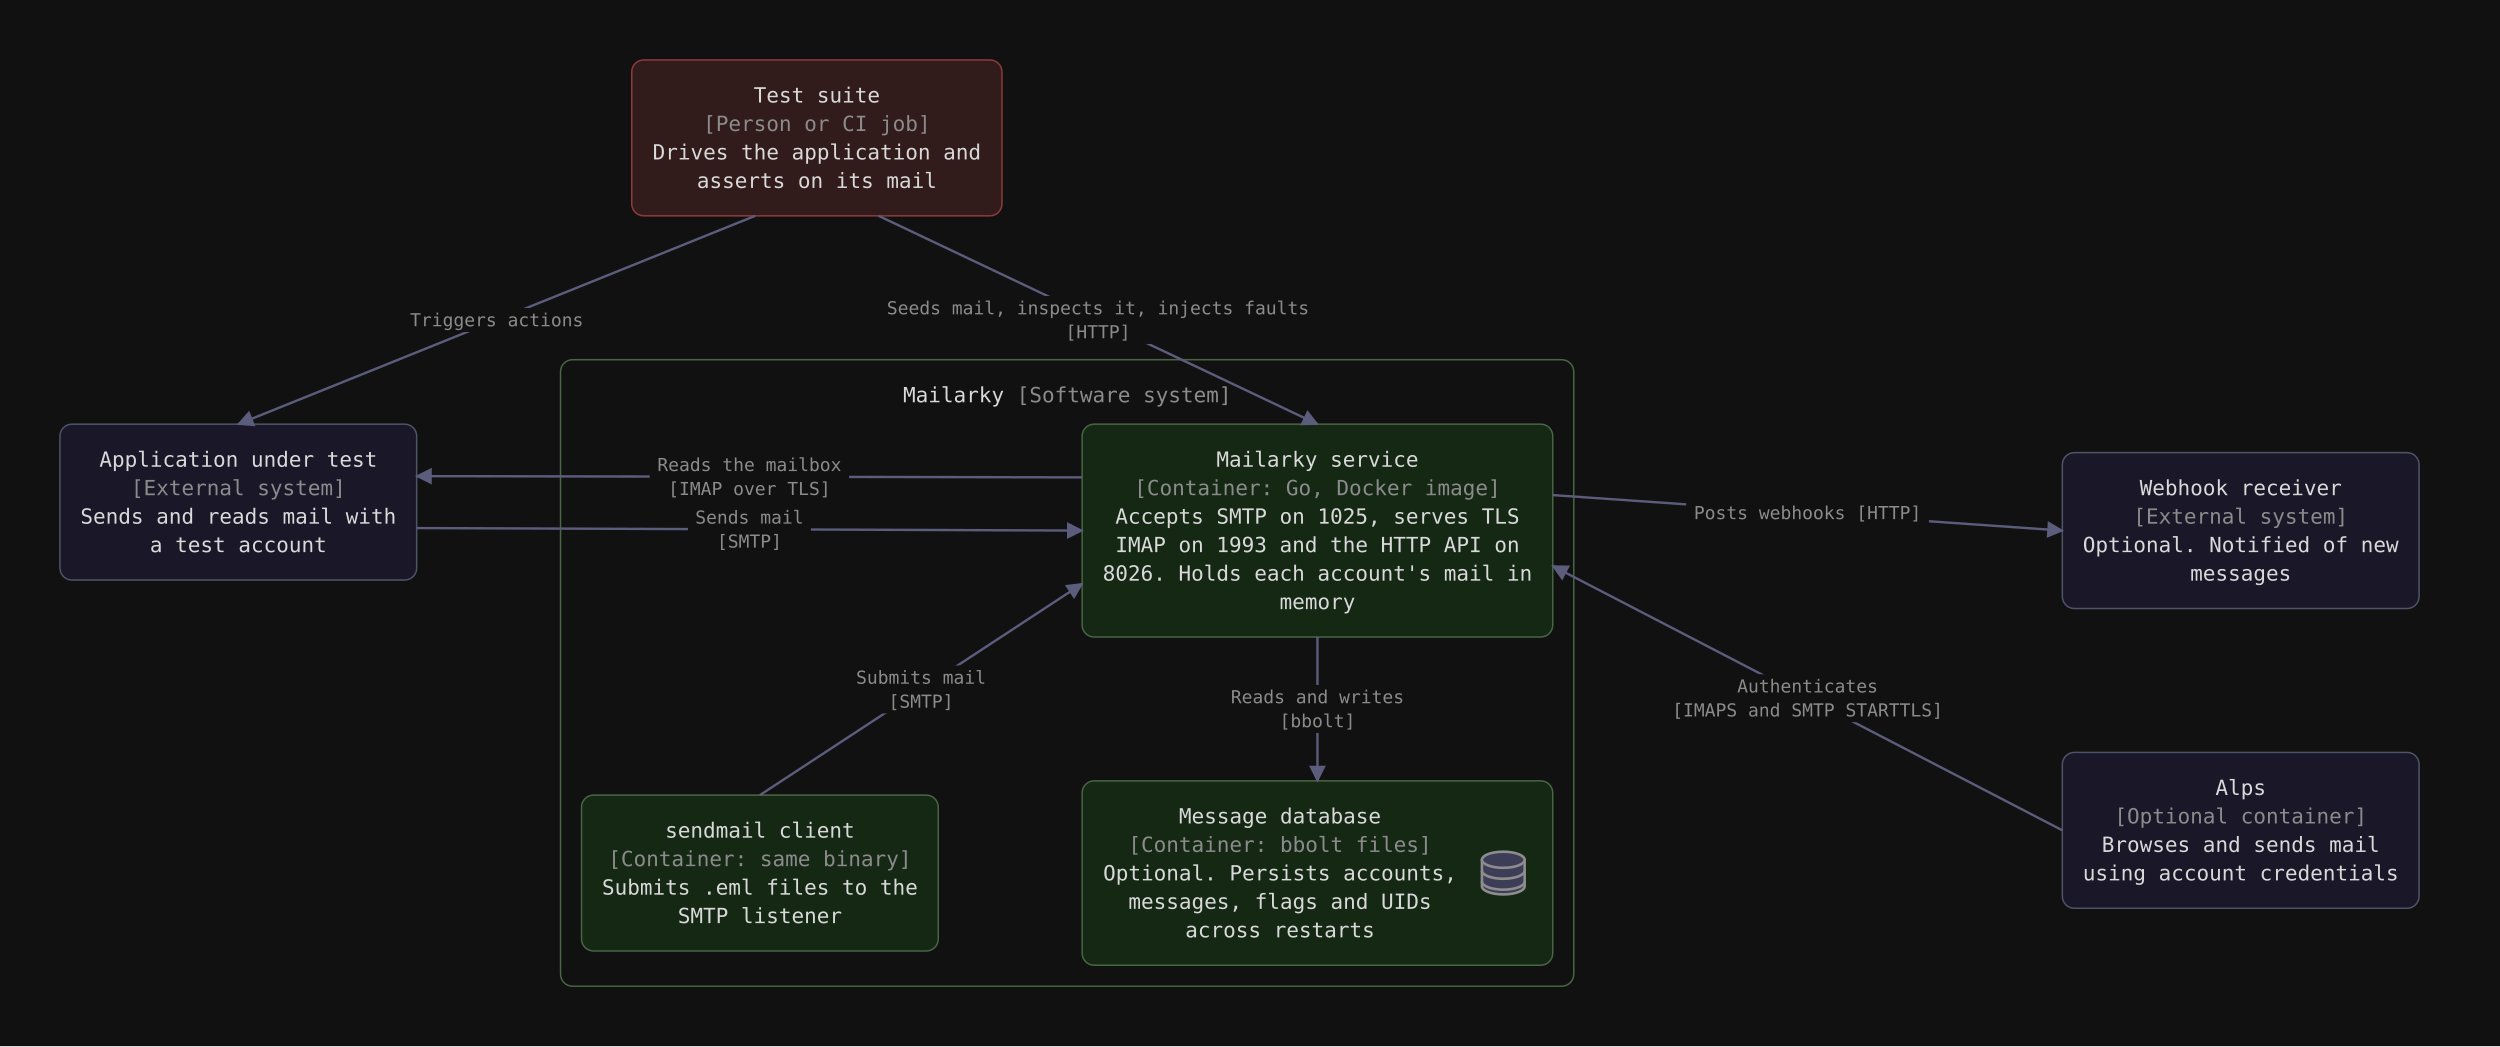
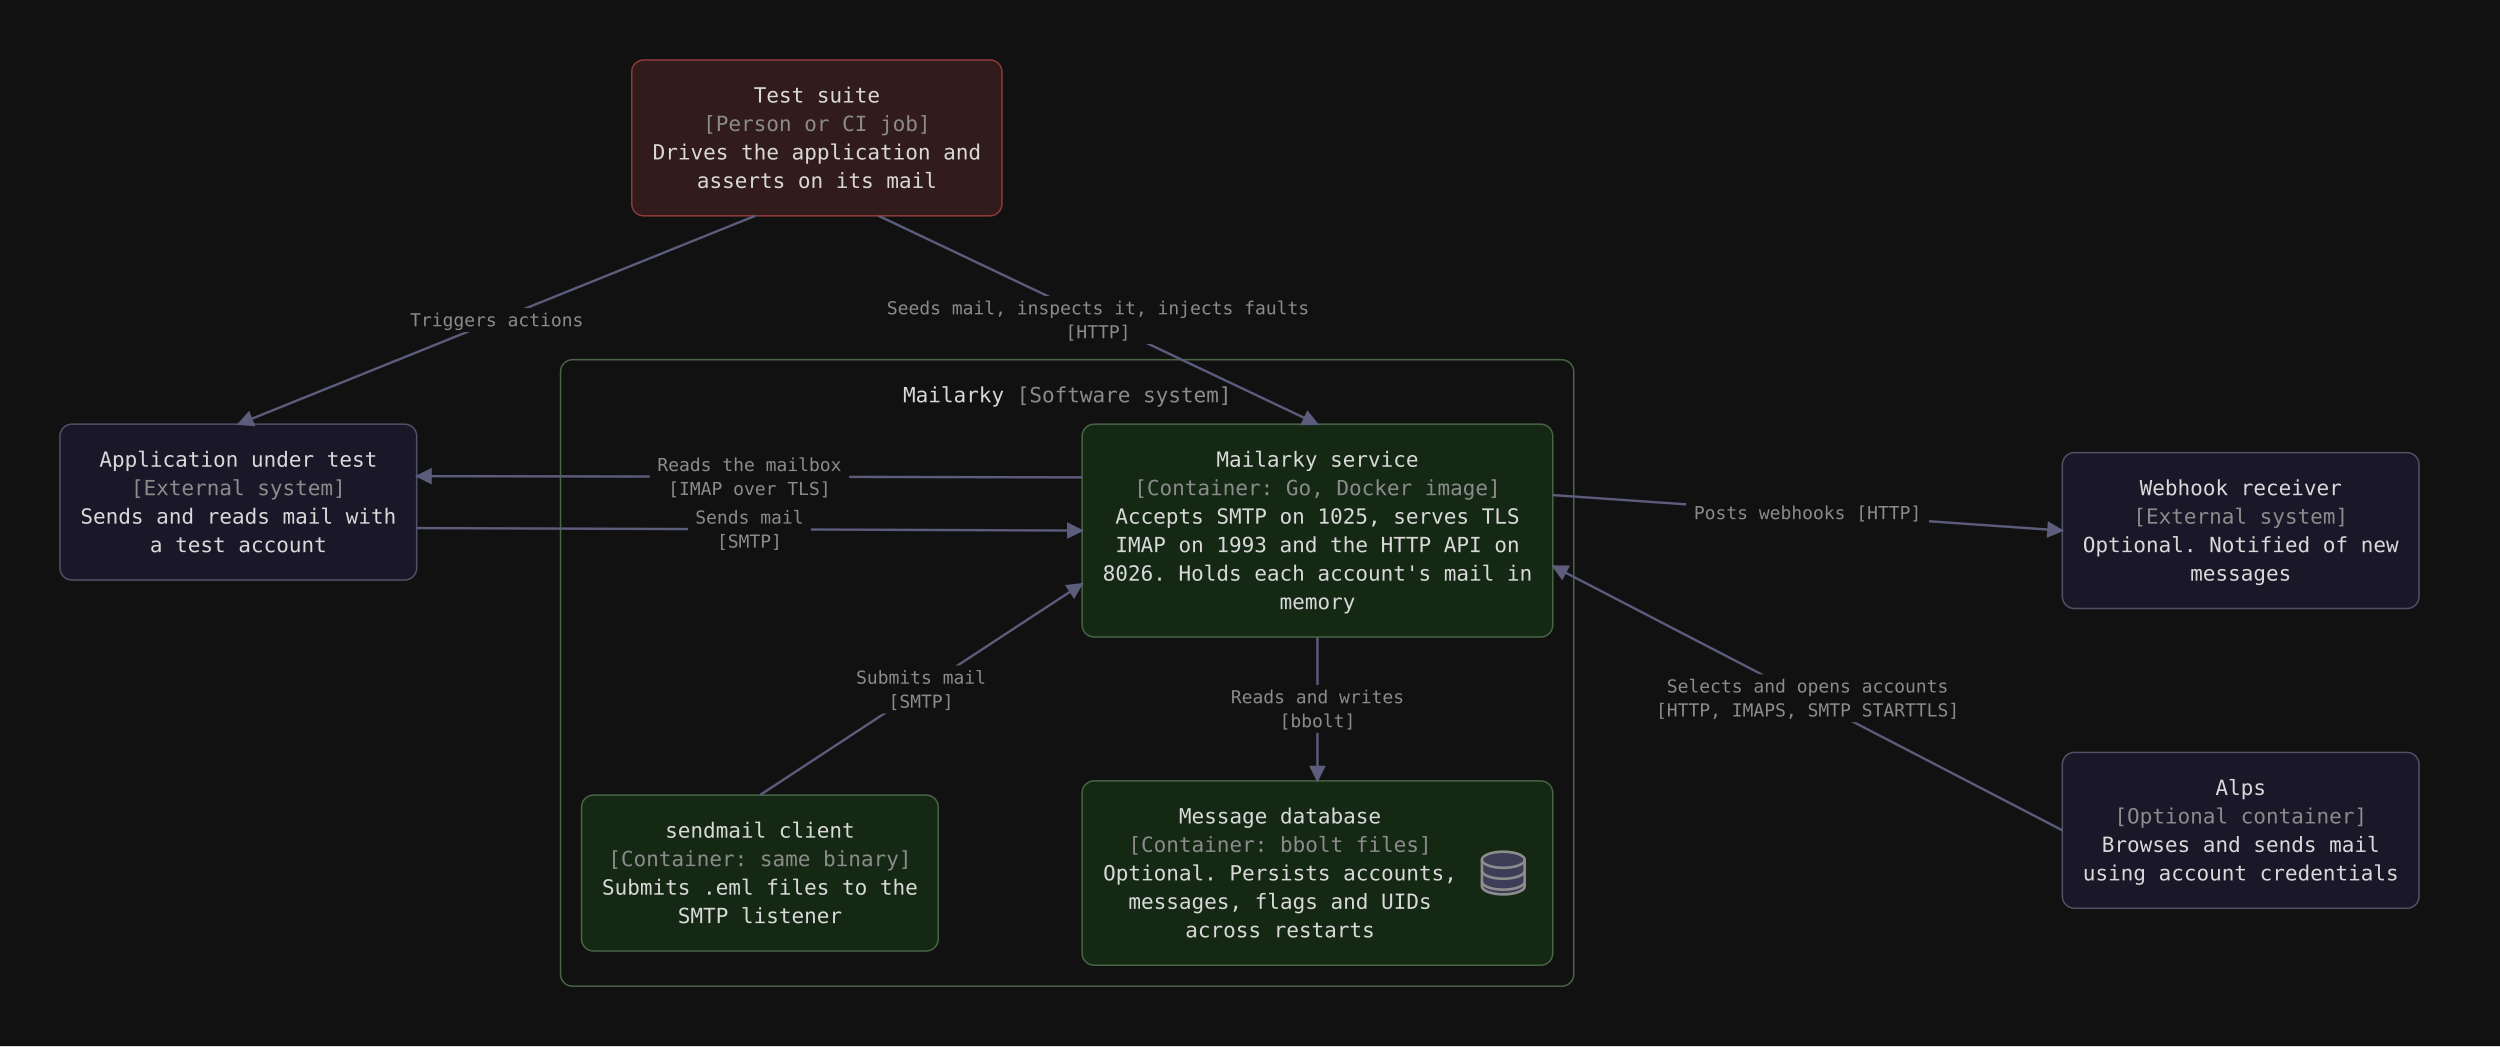
<svg xmlns="http://www.w3.org/2000/svg" width="1668" height="698" viewBox="0 0 1668 698" font-family="'DejaVu Sans Mono', 'Menlo', 'Consolas', 'Liberation Mono', 'Courier New', monospace" font-size="14px">
  <defs>
-     <marker id="r6998bd39-arrow-5c5c7c" viewBox="0 0 10 10" refX="9" refY="5" markerWidth="7" markerHeight="7" orient="auto-start-reverse">
+     <marker id="ra4bf4a36-arrow-5c5c7c" viewBox="0 0 10 10" refX="9" refY="5" markerWidth="7" markerHeight="7" orient="auto-start-reverse">
      <path d="M 0 0 L 10 5 L 0 10 z" fill="#5c5c7c" />
    </marker>
  </defs>
  <rect x="0" y="0" width="1668" height="698" fill="#111111" />
  <path d="M382 240 H1042 a8 8 0 0 1 8 8 V650 a8 8 0 0 1 -8 8 H382 a8 8 0 0 1 -8 -8 V248 a8 8 0 0 1 8 -8 Z" fill="none" stroke="#486544" />
  <text x="602.5" y="268.4" fill="#d9d9d9" text-anchor="start">Mailarky <tspan fill="#8b8b8b">[Software system]</tspan>
  </text>
  <path d="M730 283 H1028 a8 8 0 0 1 8 8 V417 a8 8 0 0 1 -8 8 H730 a8 8 0 0 1 -8 -8 V291 a8 8 0 0 1 8 -8 Z" fill="#142814" stroke="#486544" />
  <text x="879" y="311.4" fill="#d9d9d9" text-anchor="middle">Mailarky service</text>
  <text x="879" y="330.4" fill="#8b8b8b" text-anchor="middle">[Container: Go, Docker image]</text>
  <text x="879" y="349.4" fill="#d9d9d9" text-anchor="middle">Accepts SMTP on 1025, serves TLS</text>
  <text x="879" y="368.4" fill="#d9d9d9" text-anchor="middle">IMAP on 1993 and the HTTP API on</text>
  <text x="879" y="387.4" fill="#d9d9d9" text-anchor="middle">8026. Holds each account's mail in</text>
  <text x="879" y="406.4" fill="#d9d9d9" text-anchor="middle">memory</text>
  <path d="M730 521 H1028 a8 8 0 0 1 8 8 V636 a8 8 0 0 1 -8 8 H730 a8 8 0 0 1 -8 -8 V529 a8 8 0 0 1 8 -8 Z" fill="#142814" stroke="#486544" />
  <text x="854" y="549.4" fill="#d9d9d9" text-anchor="middle">Message database</text>
  <text x="854" y="568.4" fill="#8b8b8b" text-anchor="middle">[Container: bbolt files]</text>
  <text x="854" y="587.4" fill="#d9d9d9" text-anchor="middle">Optional. Persists accounts,</text>
  <text x="854" y="606.4" fill="#d9d9d9" text-anchor="middle">messages, flags and UIDs</text>
  <text x="854" y="625.4" fill="#d9d9d9" text-anchor="middle">across restarts</text>
  <g transform="translate(984 563.5) scale(1.58333)">
    <path d="M3 6.4 v11.2 a9 3.4 0 0 0 18 0 v-11.2 Z" fill="#3e3d58" stroke="#8d8d8e" stroke-width="1.1" stroke-linejoin="round" />
    <path d="M3 6.4 a9 3.4 0 0 1 18 0 a9 3.4 0 0 1 -18 0 Z" fill="#3e3d58" stroke="#8d8d8e" stroke-width="1.1" stroke-linejoin="round" />
    <path d="M3 11 a9 3.4 0 0 0 18 0" fill="none" stroke="#8d8d8e" stroke-width="1.1" stroke-linejoin="round" />
    <path d="M3 15.6 a9 3.4 0 0 0 18 0" fill="none" stroke="#8d8d8e" stroke-width="1.1" stroke-linejoin="round" />
  </g>
  <path d="M396 530.5 H618 a8 8 0 0 1 8 8 V626.5 a8 8 0 0 1 -8 8 H396 a8 8 0 0 1 -8 -8 V538.5 a8 8 0 0 1 8 -8 Z" fill="#142814" stroke="#486544" />
  <text x="507" y="558.9" fill="#d9d9d9" text-anchor="middle">sendmail client</text>
  <text x="507" y="577.9" fill="#8b8b8b" text-anchor="middle">[Container: same binary]</text>
  <text x="507" y="596.9" fill="#d9d9d9" text-anchor="middle">Submits .eml files to the</text>
  <text x="507" y="615.9" fill="#d9d9d9" text-anchor="middle">SMTP listener</text>
  <path d="M48 283 H270 a8 8 0 0 1 8 8 V379 a8 8 0 0 1 -8 8 H48 a8 8 0 0 1 -8 -8 V291 a8 8 0 0 1 8 -8 Z" fill="#191728" stroke="#4f5367" />
  <text x="159" y="311.4" fill="#d9d9d9" text-anchor="middle">Application under test</text>
  <text x="159" y="330.4" fill="#8b8b8b" text-anchor="middle">[External system]</text>
  <text x="159" y="349.4" fill="#d9d9d9" text-anchor="middle">Sends and reads mail with</text>
  <text x="159" y="368.4" fill="#d9d9d9" text-anchor="middle">a test account</text>
  <path d="M429.5 40 H660.5 a8 8 0 0 1 8 8 V136 a8 8 0 0 1 -8 8 H429.5 a8 8 0 0 1 -8 -8 V48 a8 8 0 0 1 8 -8 Z" fill="#311b1b" stroke="#8f3a3a" />
  <text x="545" y="68.4" fill="#d9d9d9" text-anchor="middle">Test suite</text>
  <text x="545" y="87.4" fill="#8b8b8b" text-anchor="middle">[Person or CI job]</text>
  <text x="545" y="106.4" fill="#d9d9d9" text-anchor="middle">Drives the application and</text>
  <text x="545" y="125.4" fill="#d9d9d9" text-anchor="middle">asserts on its mail</text>
  <path d="M1370 288 H1620 a8 8 0 0 1 8 8 V412 a8 8 0 0 1 -8 8 H1370 a8 8 0 0 1 -8 -8 V296 a8 8 0 0 1 8 -8 Z" fill="none" stroke="none" />
  <path d="M1384 302 H1606 a8 8 0 0 1 8 8 V398 a8 8 0 0 1 -8 8 H1384 a8 8 0 0 1 -8 -8 V310 a8 8 0 0 1 8 -8 Z" fill="#191728" stroke="#4f5367" />
  <text x="1495" y="330.4" fill="#d9d9d9" text-anchor="middle">Webhook receiver</text>
  <text x="1495" y="349.4" fill="#8b8b8b" text-anchor="middle">[External system]</text>
  <text x="1495" y="368.4" fill="#d9d9d9" text-anchor="middle">Optional. Notified of new</text>
  <text x="1495" y="387.4" fill="#d9d9d9" text-anchor="middle">messages</text>
  <path d="M1384 502 H1606 a8 8 0 0 1 8 8 V598 a8 8 0 0 1 -8 8 H1384 a8 8 0 0 1 -8 -8 V510 a8 8 0 0 1 8 -8 Z" fill="#191728" stroke="#4f5367" />
  <text x="1495" y="530.4" fill="#d9d9d9" text-anchor="middle">Alps</text>
  <text x="1495" y="549.4" fill="#8b8b8b" text-anchor="middle">[Optional container]</text>
  <text x="1495" y="568.4" fill="#d9d9d9" text-anchor="middle">Browses and sends mail</text>
  <text x="1495" y="587.4" fill="#d9d9d9" text-anchor="middle">using account credentials</text>
-   <line x1="503.83" y1="144" x2="159" y2="283" stroke="#5c5c7c" stroke-width="1.6" marker-end="url(#r6998bd39-arrow-5c5c7c)" />
+   <line x1="503.83" y1="144" x2="159" y2="283" stroke="#5c5c7c" stroke-width="1.6" marker-end="url(#ra4bf4a36-arrow-5c5c7c)" />
  <rect x="268.42" y="205.5" width="126" height="16" fill="#111111" />
  <g font-size="12px">
    <text x="331.42" y="217.7" fill="#8b8b8b" text-anchor="middle">Triggers actions</text>
  </g>
-   <line x1="586.17" y1="144" x2="879" y2="283" stroke="#5c5c7c" stroke-width="1.6" marker-end="url(#r6998bd39-arrow-5c5c7c)" />
+   <line x1="586.17" y1="144" x2="879" y2="283" stroke="#5c5c7c" stroke-width="1.6" marker-end="url(#ra4bf4a36-arrow-5c5c7c)" />
  <rect x="587.08" y="197.5" width="291" height="32" fill="#111111" />
  <g font-size="12px">
    <text x="732.58" y="209.7" fill="#8b8b8b" text-anchor="middle">Seeds mail, inspects it, injects faults</text>
    <text x="732.58" y="225.7" fill="#8b8b8b" text-anchor="middle">[HTTP]</text>
  </g>
-   <line x1="278" y1="352.33" x2="722" y2="354" stroke="#5c5c7c" stroke-width="1.6" marker-end="url(#r6998bd39-arrow-5c5c7c)" />
+   <line x1="278" y1="352.33" x2="722" y2="354" stroke="#5c5c7c" stroke-width="1.6" marker-end="url(#ra4bf4a36-arrow-5c5c7c)" />
  <rect x="459" y="337.17" width="82" height="32" fill="#111111" />
  <g font-size="12px">
    <text x="500" y="349.37" fill="#8b8b8b" text-anchor="middle">Sends mail</text>
    <text x="500" y="365.37" fill="#8b8b8b" text-anchor="middle">[SMTP]</text>
  </g>
-   <line x1="722" y1="318.5" x2="278" y2="317.67" stroke="#5c5c7c" stroke-width="1.6" marker-end="url(#r6998bd39-arrow-5c5c7c)" />
+   <line x1="722" y1="318.5" x2="278" y2="317.67" stroke="#5c5c7c" stroke-width="1.6" marker-end="url(#ra4bf4a36-arrow-5c5c7c)" />
  <rect x="433.5" y="302.08" width="133" height="32" fill="#111111" />
  <g font-size="12px">
    <text x="500" y="314.28" fill="#8b8b8b" text-anchor="middle">Reads the mailbox</text>
    <text x="500" y="330.28" fill="#8b8b8b" text-anchor="middle">[IMAP over TLS]</text>
  </g>
-   <line x1="507" y1="530.5" x2="722" y2="389.5" stroke="#5c5c7c" stroke-width="1.6" marker-end="url(#r6998bd39-arrow-5c5c7c)" />
+   <line x1="507" y1="530.5" x2="722" y2="389.5" stroke="#5c5c7c" stroke-width="1.6" marker-end="url(#ra4bf4a36-arrow-5c5c7c)" />
  <rect x="566" y="444" width="97" height="32" fill="#111111" />
  <g font-size="12px">
    <text x="614.5" y="456.2" fill="#8b8b8b" text-anchor="middle">Submits mail</text>
    <text x="614.5" y="472.2" fill="#8b8b8b" text-anchor="middle">[SMTP]</text>
  </g>
-   <line x1="879" y1="425" x2="879" y2="521" stroke="#5c5c7c" stroke-width="1.6" marker-end="url(#r6998bd39-arrow-5c5c7c)" />
+   <line x1="879" y1="425" x2="879" y2="521" stroke="#5c5c7c" stroke-width="1.6" marker-end="url(#ra4bf4a36-arrow-5c5c7c)" />
  <rect x="816" y="457" width="126" height="32" fill="#111111" />
  <g font-size="12px">
    <text x="879" y="469.2" fill="#8b8b8b" text-anchor="middle">Reads and writes</text>
    <text x="879" y="485.2" fill="#8b8b8b" text-anchor="middle">[bbolt]</text>
  </g>
-   <line x1="1036" y1="330.33" x2="1376" y2="354" stroke="#5c5c7c" stroke-width="1.6" marker-end="url(#r6998bd39-arrow-5c5c7c)" />
+   <line x1="1036" y1="330.33" x2="1376" y2="354" stroke="#5c5c7c" stroke-width="1.6" marker-end="url(#ra4bf4a36-arrow-5c5c7c)" />
  <rect x="1125" y="334.17" width="162" height="16" fill="#111111" />
  <g font-size="12px">
    <text x="1206" y="346.37" fill="#8b8b8b" text-anchor="middle">Posts webhooks [HTTP]</text>
  </g>
-   <line x1="1376" y1="554" x2="1036" y2="377.67" stroke="#5c5c7c" stroke-width="1.6" marker-end="url(#r6998bd39-arrow-5c5c7c)" />
-   <rect x="1111" y="449.83" width="190" height="32" fill="#111111" />
+   <line x1="1376" y1="554" x2="1036" y2="377.67" stroke="#5c5c7c" stroke-width="1.6" marker-end="url(#ra4bf4a36-arrow-5c5c7c)" />
+   <rect x="1100" y="449.83" width="212" height="32" fill="#111111" />
  <g font-size="12px">
-     <text x="1206" y="462.03" fill="#8b8b8b" text-anchor="middle">Authenticates</text>
-     <text x="1206" y="478.03" fill="#8b8b8b" text-anchor="middle">[IMAPS and SMTP STARTTLS]</text>
+     <text x="1206" y="462.03" fill="#8b8b8b" text-anchor="middle">Selects and opens accounts</text>
+     <text x="1206" y="478.03" fill="#8b8b8b" text-anchor="middle">[HTTP, IMAPS, SMTP STARTTLS]</text>
  </g>
</svg>
